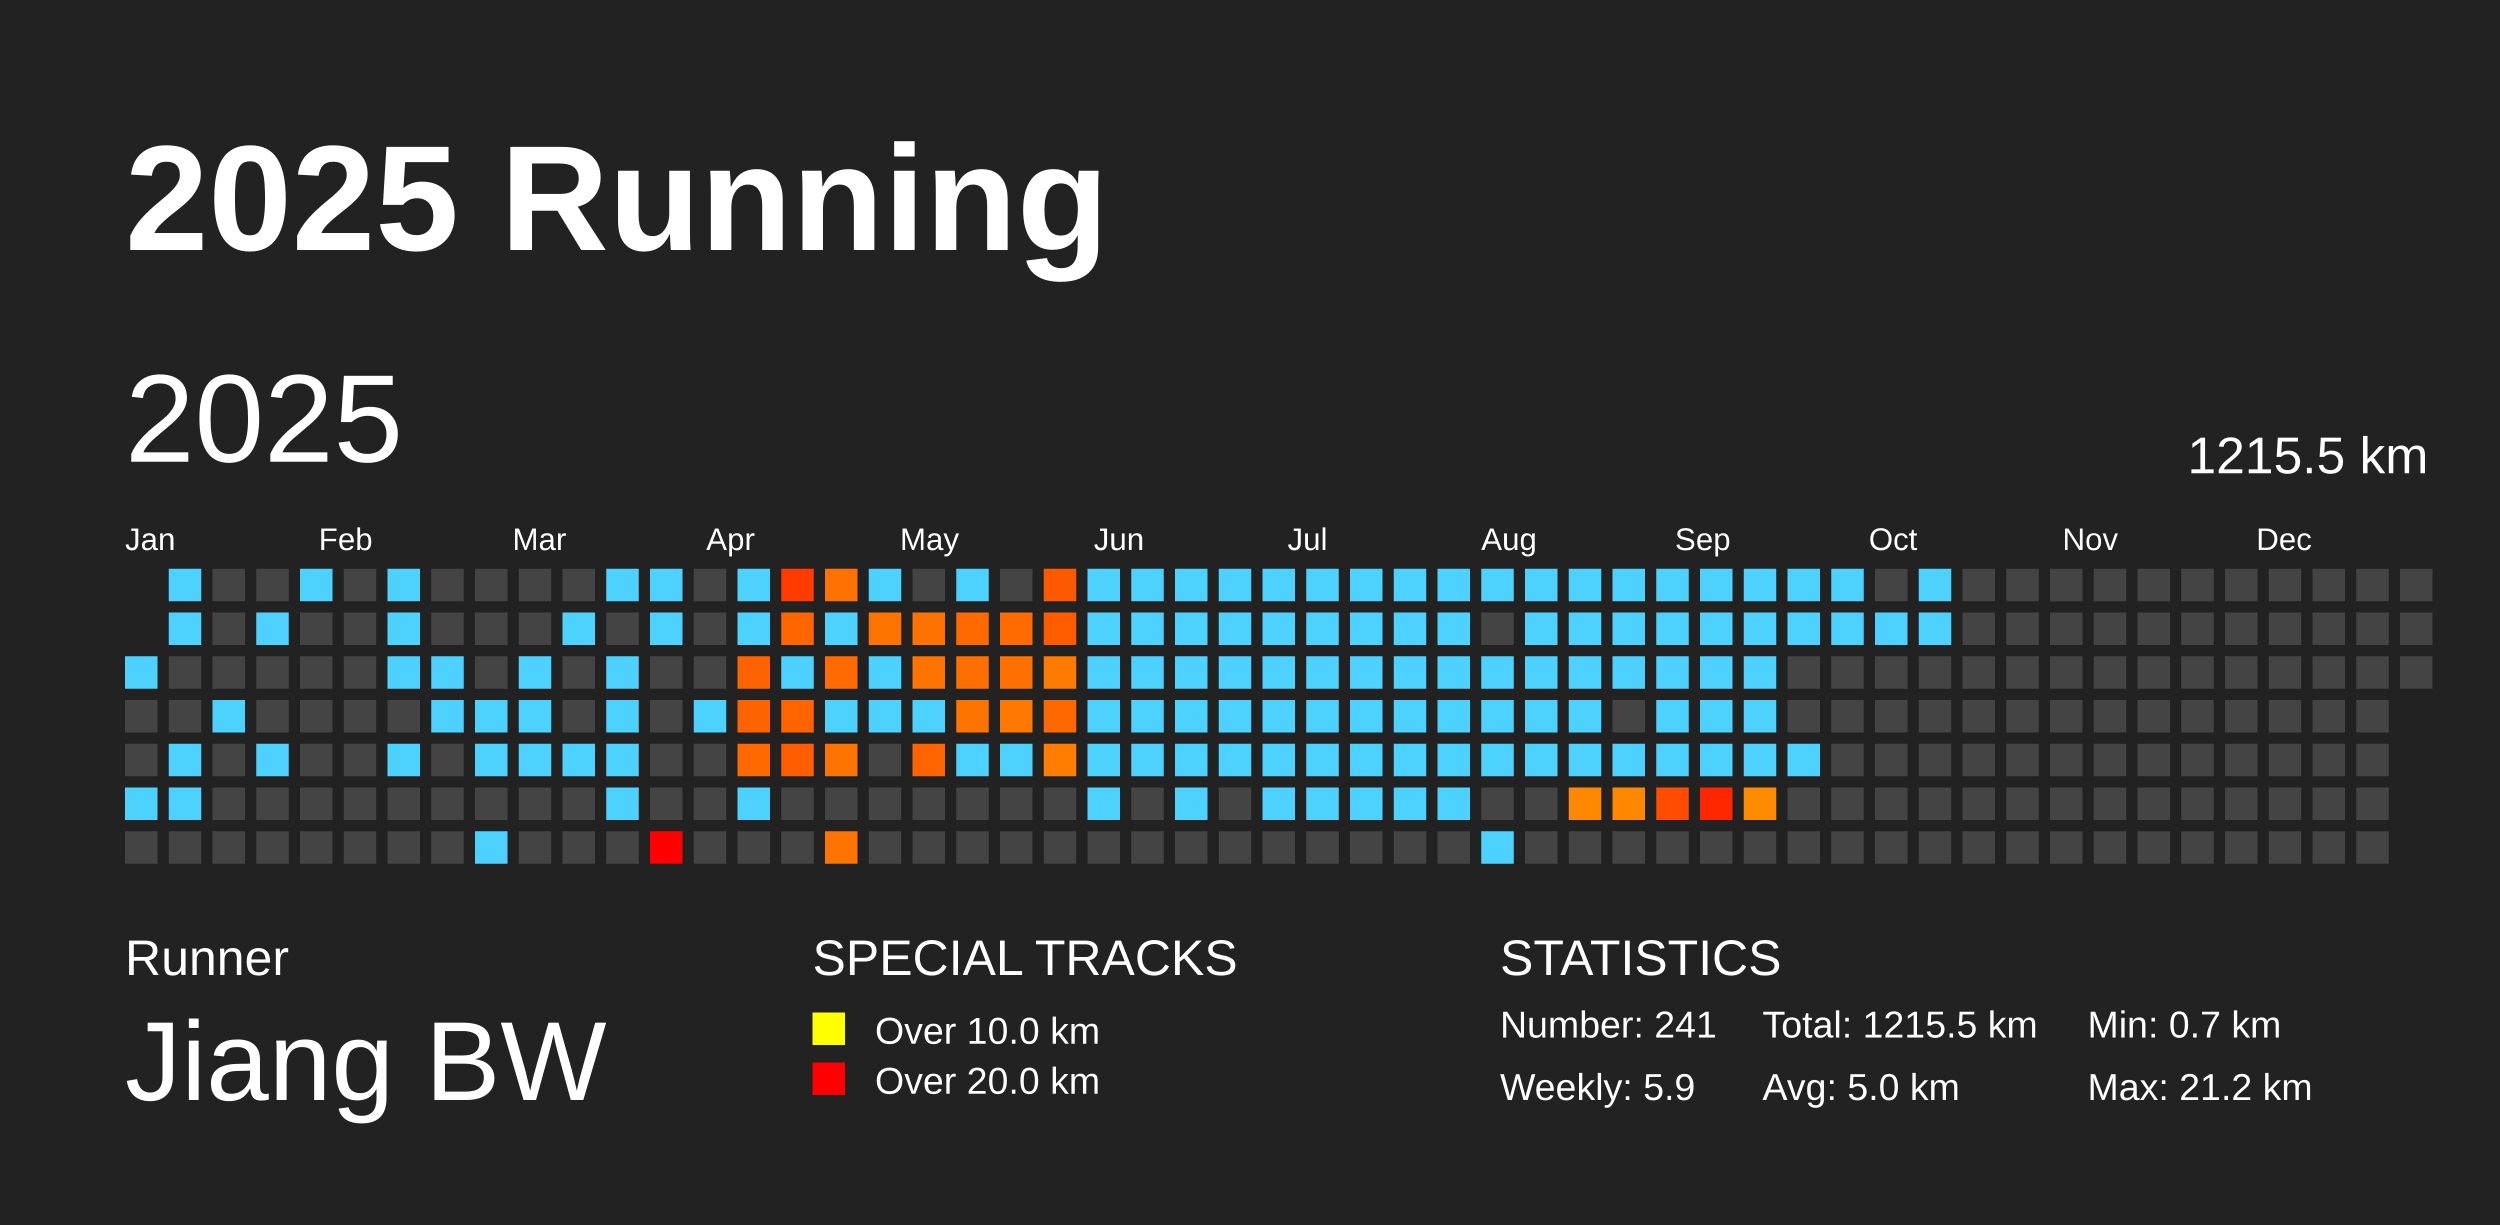
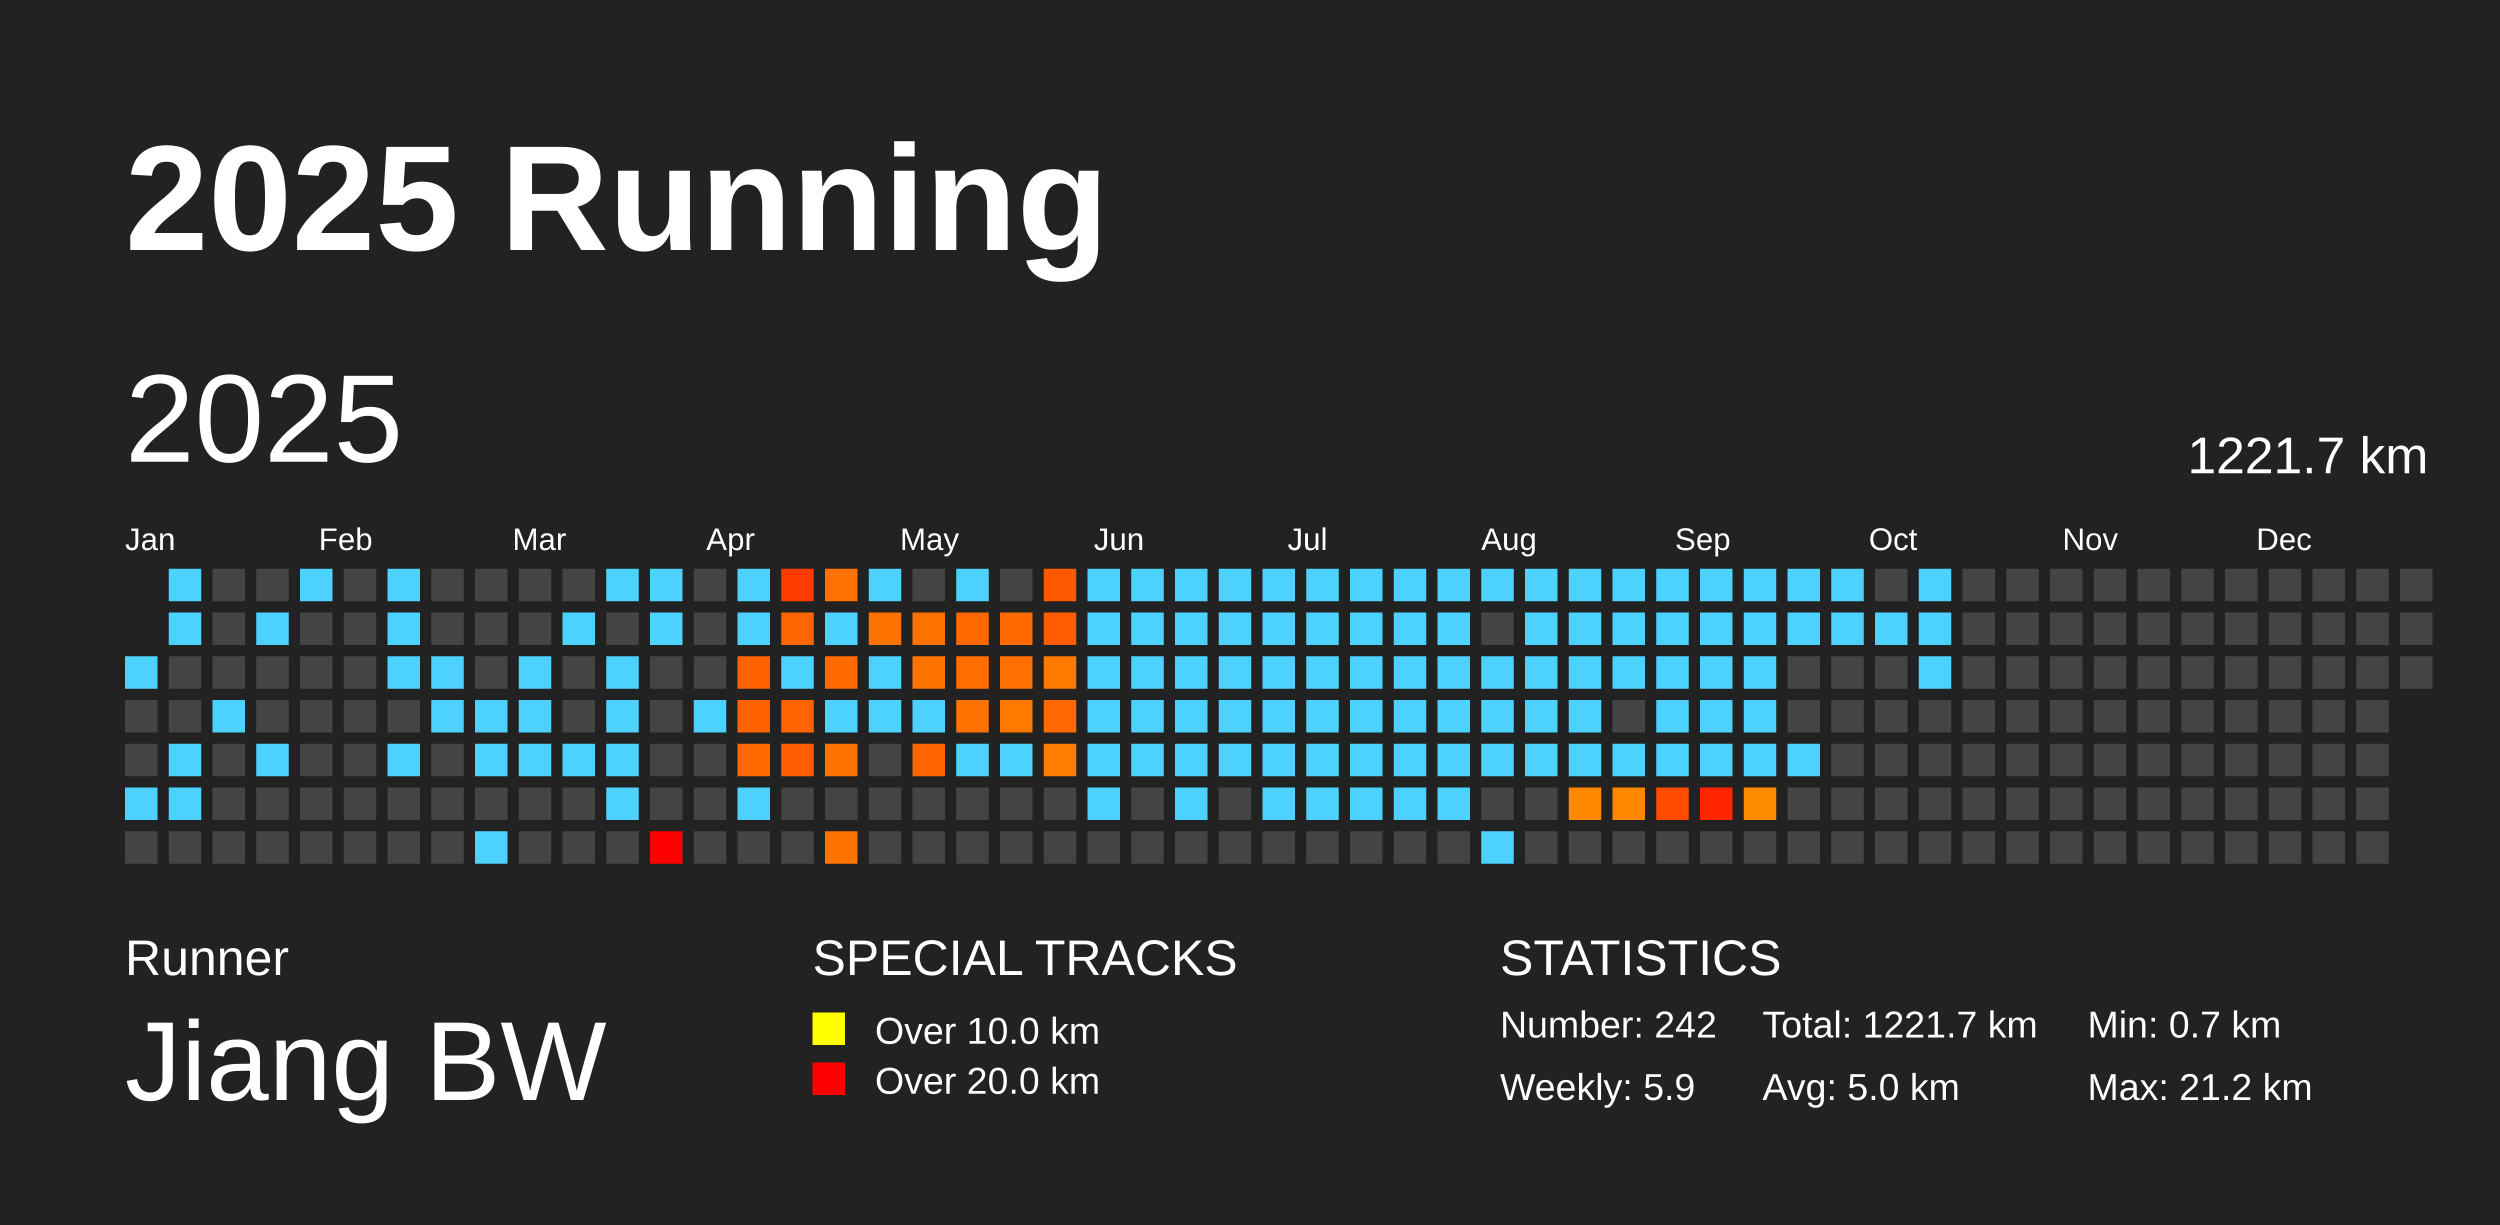
<svg xmlns="http://www.w3.org/2000/svg" baseProfile="full" height="98mm" version="1.1" viewBox="0,0,200,98" width="200mm">
  <defs />
  <rect fill="#222222" height="98" width="200" x="0" y="0" />
  <text fill="#FFFFFF" style="font-size:12px; font-family:Arial; font-weight:bold;" x="10" y="20">2025 Running</text>
  <text fill="#FFFFFF" style="font-size:4px; font-family:Arial" x="10" y="78">Runner</text>
  <text fill="#FFFFFF" style="font-size:9px; font-family:Arial" x="10" y="88">Jiang BW</text>
  <text fill="#FFFFFF" style="font-size:4px; font-family:Arial" x="65" y="78">SPECIAL TRACKS</text>
  <rect fill="yellow" height="2.6" width="2.6" x="65" y="81" />
  <text fill="#FFFFFF" style="font-size:3px; font-family:Arial" x="70" y="83.5">Over 10.0 km</text>
  <rect fill="red" height="2.6" width="2.6" x="65" y="85" />
  <text fill="#FFFFFF" style="font-size:3px; font-family:Arial" x="70" y="87.5">Over 20.0 km</text>
  <text fill="#FFFFFF" style="font-size:4px; font-family:Arial" x="120" y="78">STATISTICS</text>
-   <text fill="#FFFFFF" style="font-size:3px; font-family:Arial" x="120" y="83">Number: 241</text>
+   <text fill="#FFFFFF" style="font-size:3px; font-family:Arial" x="120" y="83">Number: 242</text>
  <text fill="#FFFFFF" style="font-size:3px; font-family:Arial" x="120" y="88">Weekly: 5.9</text>
-   <text fill="#FFFFFF" style="font-size:3px; font-family:Arial" x="141" y="83">Total: 1215.5 km</text>
+   <text fill="#FFFFFF" style="font-size:3px; font-family:Arial" x="141" y="83">Total: 1221.7 km</text>
  <text fill="#FFFFFF" style="font-size:3px; font-family:Arial" x="141" y="88">Avg: 5.0 km</text>
  <text fill="#FFFFFF" style="font-size:3px; font-family:Arial" x="167" y="83">Min: 0.7 km</text>
  <text fill="#FFFFFF" style="font-size:3px; font-family:Arial" x="167" y="88">Max: 21.2 km</text>
  <text dominant-baseline="hanging" fill="#FFFFFF" style="font-size:10.0px; font-family:Arial;" x="10" y="30">2025</text>
-   <text dominant-baseline="hanging" fill="#FFFFFF" style="font-size:4.125px; font-family:Arial;" x="175" y="35">1215.5 km</text>
+   <text dominant-baseline="hanging" fill="#FFFFFF" style="font-size:4.125px; font-family:Arial;" x="175" y="35">1221.7 km</text>
  <text fill="#FFFFFF" style="font-size:2.5px; font-family:Arial" x="10.0" y="44">Jan</text>
  <text fill="#FFFFFF" style="font-size:2.5px; font-family:Arial" x="25.5" y="44">Feb</text>
  <text fill="#FFFFFF" style="font-size:2.5px; font-family:Arial" x="41.0" y="44">Mar</text>
  <text fill="#FFFFFF" style="font-size:2.5px; font-family:Arial" x="56.5" y="44">Apr</text>
  <text fill="#FFFFFF" style="font-size:2.5px; font-family:Arial" x="72.0" y="44">May</text>
  <text fill="#FFFFFF" style="font-size:2.5px; font-family:Arial" x="87.5" y="44">Jun</text>
  <text fill="#FFFFFF" style="font-size:2.5px; font-family:Arial" x="103.0" y="44">Jul</text>
  <text fill="#FFFFFF" style="font-size:2.5px; font-family:Arial" x="118.5" y="44">Aug</text>
  <text fill="#FFFFFF" style="font-size:2.5px; font-family:Arial" x="134.0" y="44">Sep</text>
  <text fill="#FFFFFF" style="font-size:2.5px; font-family:Arial" x="149.5" y="44">Oct</text>
  <text fill="#FFFFFF" style="font-size:2.5px; font-family:Arial" x="165.0" y="44">Nov</text>
  <text fill="#FFFFFF" style="font-size:2.5px; font-family:Arial" x="180.5" y="44">Dec</text>
  <rect fill="#4dd2ff" height="2.6" width="2.6" x="10.0" y="52.5" />
  <rect fill="#444444" height="2.6" width="2.6" x="10.0" y="56.0" />
  <rect fill="#444444" height="2.6" width="2.6" x="10.0" y="59.5" />
  <rect fill="#4dd2ff" height="2.6" width="2.6" x="10.0" y="63.0" />
  <rect fill="#444444" height="2.6" width="2.6" x="10.0" y="66.5" />
  <rect fill="#4dd2ff" height="2.6" width="2.6" x="13.5" y="45.5" />
  <rect fill="#4dd2ff" height="2.6" width="2.6" x="13.5" y="49.0" />
  <rect fill="#444444" height="2.6" width="2.6" x="13.5" y="52.5" />
  <rect fill="#444444" height="2.6" width="2.6" x="13.5" y="56.0" />
  <rect fill="#4dd2ff" height="2.6" width="2.6" x="13.5" y="59.5" />
  <rect fill="#4dd2ff" height="2.6" width="2.6" x="13.5" y="63.0" />
  <rect fill="#444444" height="2.6" width="2.6" x="13.5" y="66.5" />
  <rect fill="#444444" height="2.6" width="2.6" x="17.0" y="45.5" />
  <rect fill="#444444" height="2.6" width="2.6" x="17.0" y="49.0" />
  <rect fill="#444444" height="2.6" width="2.6" x="17.0" y="52.5" />
  <rect fill="#4dd2ff" height="2.6" width="2.6" x="17.0" y="56.0" />
  <rect fill="#444444" height="2.6" width="2.6" x="17.0" y="59.5" />
  <rect fill="#444444" height="2.6" width="2.6" x="17.0" y="63.0" />
  <rect fill="#444444" height="2.6" width="2.6" x="17.0" y="66.5" />
  <rect fill="#444444" height="2.6" width="2.6" x="20.5" y="45.5" />
  <rect fill="#4dd2ff" height="2.6" width="2.6" x="20.5" y="49.0" />
  <rect fill="#444444" height="2.6" width="2.6" x="20.5" y="52.5" />
  <rect fill="#444444" height="2.6" width="2.6" x="20.5" y="56.0" />
  <rect fill="#4dd2ff" height="2.6" width="2.6" x="20.5" y="59.5" />
  <rect fill="#444444" height="2.6" width="2.6" x="20.5" y="63.0" />
  <rect fill="#444444" height="2.6" width="2.6" x="20.5" y="66.5" />
  <rect fill="#4dd2ff" height="2.6" width="2.6" x="24.0" y="45.5" />
  <rect fill="#444444" height="2.6" width="2.6" x="24.0" y="49.0" />
  <rect fill="#444444" height="2.6" width="2.6" x="24.0" y="52.5" />
  <rect fill="#444444" height="2.6" width="2.6" x="24.0" y="56.0" />
  <rect fill="#444444" height="2.6" width="2.6" x="24.0" y="59.5" />
  <rect fill="#444444" height="2.6" width="2.6" x="24.0" y="63.0" />
  <rect fill="#444444" height="2.6" width="2.6" x="24.0" y="66.5" />
  <rect fill="#444444" height="2.6" width="2.6" x="27.5" y="45.5" />
  <rect fill="#444444" height="2.6" width="2.6" x="27.5" y="49.0" />
  <rect fill="#444444" height="2.6" width="2.6" x="27.5" y="52.5" />
  <rect fill="#444444" height="2.6" width="2.6" x="27.5" y="56.0" />
  <rect fill="#444444" height="2.6" width="2.6" x="27.5" y="59.5" />
  <rect fill="#444444" height="2.6" width="2.6" x="27.5" y="63.0" />
  <rect fill="#444444" height="2.6" width="2.6" x="27.5" y="66.5" />
  <rect fill="#4dd2ff" height="2.6" width="2.6" x="31.0" y="45.5" />
  <rect fill="#4dd2ff" height="2.6" width="2.6" x="31.0" y="49.0" />
  <rect fill="#4dd2ff" height="2.6" width="2.6" x="31.0" y="52.5" />
  <rect fill="#444444" height="2.6" width="2.6" x="31.0" y="56.0" />
  <rect fill="#4dd2ff" height="2.6" width="2.6" x="31.0" y="59.5" />
  <rect fill="#444444" height="2.6" width="2.6" x="31.0" y="63.0" />
  <rect fill="#444444" height="2.6" width="2.6" x="31.0" y="66.5" />
  <rect fill="#444444" height="2.6" width="2.6" x="34.5" y="45.5" />
  <rect fill="#444444" height="2.6" width="2.6" x="34.5" y="49.0" />
  <rect fill="#4dd2ff" height="2.6" width="2.6" x="34.5" y="52.5" />
  <rect fill="#4dd2ff" height="2.6" width="2.6" x="34.5" y="56.0" />
  <rect fill="#444444" height="2.6" width="2.6" x="34.5" y="59.5" />
  <rect fill="#444444" height="2.6" width="2.6" x="34.5" y="63.0" />
  <rect fill="#444444" height="2.6" width="2.6" x="34.5" y="66.5" />
  <rect fill="#444444" height="2.6" width="2.6" x="38.0" y="45.5" />
  <rect fill="#444444" height="2.6" width="2.6" x="38.0" y="49.0" />
  <rect fill="#444444" height="2.6" width="2.6" x="38.0" y="52.5" />
  <rect fill="#4dd2ff" height="2.6" width="2.6" x="38.0" y="56.0" />
  <rect fill="#4dd2ff" height="2.6" width="2.6" x="38.0" y="59.5" />
  <rect fill="#444444" height="2.6" width="2.6" x="38.0" y="63.0" />
  <rect fill="#4dd2ff" height="2.6" width="2.6" x="38.0" y="66.5" />
  <rect fill="#444444" height="2.6" width="2.6" x="41.5" y="45.5" />
  <rect fill="#444444" height="2.6" width="2.6" x="41.5" y="49.0" />
  <rect fill="#4dd2ff" height="2.6" width="2.6" x="41.5" y="52.5" />
  <rect fill="#4dd2ff" height="2.6" width="2.6" x="41.5" y="56.0" />
  <rect fill="#4dd2ff" height="2.6" width="2.6" x="41.5" y="59.5" />
  <rect fill="#444444" height="2.6" width="2.6" x="41.5" y="63.0" />
  <rect fill="#444444" height="2.6" width="2.6" x="41.5" y="66.5" />
  <rect fill="#444444" height="2.6" width="2.6" x="45.0" y="45.5" />
  <rect fill="#4dd2ff" height="2.6" width="2.6" x="45.0" y="49.0" />
  <rect fill="#444444" height="2.6" width="2.6" x="45.0" y="52.5" />
  <rect fill="#444444" height="2.6" width="2.6" x="45.0" y="56.0" />
  <rect fill="#4dd2ff" height="2.6" width="2.6" x="45.0" y="59.5" />
  <rect fill="#444444" height="2.6" width="2.6" x="45.0" y="63.0" />
  <rect fill="#444444" height="2.6" width="2.6" x="45.0" y="66.5" />
  <rect fill="#4dd2ff" height="2.6" width="2.6" x="48.5" y="45.5" />
  <rect fill="#444444" height="2.6" width="2.6" x="48.5" y="49.0" />
  <rect fill="#4dd2ff" height="2.6" width="2.6" x="48.5" y="52.5" />
  <rect fill="#4dd2ff" height="2.6" width="2.6" x="48.5" y="56.0" />
  <rect fill="#4dd2ff" height="2.6" width="2.6" x="48.5" y="59.5" />
  <rect fill="#4dd2ff" height="2.6" width="2.6" x="48.5" y="63.0" />
  <rect fill="#444444" height="2.6" width="2.6" x="48.5" y="66.5" />
  <rect fill="#4dd2ff" height="2.6" width="2.6" x="52.0" y="45.5" />
  <rect fill="#4dd2ff" height="2.6" width="2.6" x="52.0" y="49.0" />
  <rect fill="#444444" height="2.6" width="2.6" x="52.0" y="52.5" />
  <rect fill="#444444" height="2.6" width="2.6" x="52.0" y="56.0" />
  <rect fill="#444444" height="2.6" width="2.6" x="52.0" y="59.5" />
  <rect fill="#444444" height="2.6" width="2.6" x="52.0" y="63.0" />
  <rect fill="red" height="2.6" width="2.6" x="52.0" y="66.5" />
  <rect fill="#444444" height="2.6" width="2.6" x="55.5" y="45.5" />
  <rect fill="#444444" height="2.6" width="2.6" x="55.5" y="49.0" />
  <rect fill="#444444" height="2.6" width="2.6" x="55.5" y="52.5" />
  <rect fill="#4dd2ff" height="2.6" width="2.6" x="55.5" y="56.0" />
  <rect fill="#444444" height="2.6" width="2.6" x="55.5" y="59.5" />
  <rect fill="#444444" height="2.6" width="2.6" x="55.5" y="63.0" />
  <rect fill="#444444" height="2.6" width="2.6" x="55.5" y="66.5" />
  <rect fill="#4dd2ff" height="2.6" width="2.6" x="59.0" y="45.5" />
  <rect fill="#4dd2ff" height="2.6" width="2.6" x="59.0" y="49.0" />
  <rect fill="#ff6200" height="2.6" width="2.6" x="59.0" y="52.5" />
  <rect fill="#ff6300" height="2.6" width="2.6" x="59.0" y="56.0" />
  <rect fill="#ff6900" height="2.6" width="2.6" x="59.0" y="59.5" />
  <rect fill="#4dd2ff" height="2.6" width="2.6" x="59.0" y="63.0" />
  <rect fill="#444444" height="2.6" width="2.6" x="59.0" y="66.5" />
  <rect fill="#ff3b00" height="2.6" width="2.6" x="62.5" y="45.5" />
  <rect fill="#ff6600" height="2.6" width="2.6" x="62.5" y="49.0" />
  <rect fill="#4dd2ff" height="2.6" width="2.6" x="62.5" y="52.5" />
  <rect fill="#ff6400" height="2.6" width="2.6" x="62.5" y="56.0" />
  <rect fill="#ff5d00" height="2.6" width="2.6" x="62.5" y="59.5" />
  <rect fill="#444444" height="2.6" width="2.6" x="62.5" y="63.0" />
  <rect fill="#444444" height="2.6" width="2.6" x="62.5" y="66.5" />
  <rect fill="#ff7100" height="2.6" width="2.6" x="66.0" y="45.5" />
  <rect fill="#4dd2ff" height="2.6" width="2.6" x="66.0" y="49.0" />
  <rect fill="#ff6b00" height="2.6" width="2.6" x="66.0" y="52.5" />
  <rect fill="#4dd2ff" height="2.6" width="2.6" x="66.0" y="56.0" />
  <rect fill="#ff7400" height="2.6" width="2.6" x="66.0" y="59.5" />
  <rect fill="#444444" height="2.6" width="2.6" x="66.0" y="63.0" />
  <rect fill="#ff7300" height="2.6" width="2.6" x="66.0" y="66.5" />
  <rect fill="#4dd2ff" height="2.6" width="2.6" x="69.5" y="45.5" />
  <rect fill="#ff7400" height="2.6" width="2.6" x="69.5" y="49.0" />
  <rect fill="#4dd2ff" height="2.6" width="2.6" x="69.5" y="52.5" />
  <rect fill="#4dd2ff" height="2.6" width="2.6" x="69.5" y="56.0" />
  <rect fill="#444444" height="2.6" width="2.6" x="69.5" y="59.5" />
  <rect fill="#444444" height="2.6" width="2.6" x="69.5" y="63.0" />
  <rect fill="#444444" height="2.6" width="2.6" x="69.5" y="66.5" />
  <rect fill="#444444" height="2.6" width="2.6" x="73.0" y="45.5" />
  <rect fill="#ff7200" height="2.6" width="2.6" x="73.0" y="49.0" />
  <rect fill="#ff7300" height="2.6" width="2.6" x="73.0" y="52.5" />
  <rect fill="#4dd2ff" height="2.6" width="2.6" x="73.0" y="56.0" />
  <rect fill="#ff6400" height="2.6" width="2.6" x="73.0" y="59.5" />
  <rect fill="#444444" height="2.6" width="2.6" x="73.0" y="63.0" />
  <rect fill="#444444" height="2.6" width="2.6" x="73.0" y="66.5" />
  <rect fill="#4dd2ff" height="2.6" width="2.6" x="76.5" y="45.5" />
  <rect fill="#ff6900" height="2.6" width="2.6" x="76.5" y="49.0" />
  <rect fill="#ff6f00" height="2.6" width="2.6" x="76.5" y="52.5" />
  <rect fill="#ff7300" height="2.6" width="2.6" x="76.5" y="56.0" />
  <rect fill="#4dd2ff" height="2.6" width="2.6" x="76.5" y="59.5" />
  <rect fill="#444444" height="2.6" width="2.6" x="76.5" y="63.0" />
  <rect fill="#444444" height="2.6" width="2.6" x="76.5" y="66.5" />
  <rect fill="#444444" height="2.6" width="2.6" x="80.0" y="45.5" />
  <rect fill="#ff6b00" height="2.6" width="2.6" x="80.0" y="49.0" />
  <rect fill="#ff7000" height="2.6" width="2.6" x="80.0" y="52.5" />
  <rect fill="#ff7800" height="2.6" width="2.6" x="80.0" y="56.0" />
  <rect fill="#4dd2ff" height="2.6" width="2.6" x="80.0" y="59.5" />
  <rect fill="#444444" height="2.6" width="2.6" x="80.0" y="63.0" />
  <rect fill="#444444" height="2.6" width="2.6" x="80.0" y="66.5" />
  <rect fill="#ff5900" height="2.6" width="2.6" x="83.5" y="45.5" />
  <rect fill="#ff5c00" height="2.6" width="2.6" x="83.5" y="49.0" />
  <rect fill="#ff7a00" height="2.6" width="2.6" x="83.5" y="52.5" />
  <rect fill="#ff6800" height="2.6" width="2.6" x="83.5" y="56.0" />
  <rect fill="#ff7d00" height="2.6" width="2.6" x="83.5" y="59.5" />
  <rect fill="#444444" height="2.6" width="2.6" x="83.5" y="63.0" />
  <rect fill="#444444" height="2.6" width="2.6" x="83.5" y="66.5" />
  <rect fill="#4dd2ff" height="2.6" width="2.6" x="87.0" y="45.5" />
  <rect fill="#4dd2ff" height="2.6" width="2.6" x="87.0" y="49.0" />
  <rect fill="#4dd2ff" height="2.6" width="2.6" x="87.0" y="52.5" />
  <rect fill="#4dd2ff" height="2.6" width="2.6" x="87.0" y="56.0" />
  <rect fill="#4dd2ff" height="2.6" width="2.6" x="87.0" y="59.5" />
  <rect fill="#4dd2ff" height="2.6" width="2.6" x="87.0" y="63.0" />
  <rect fill="#444444" height="2.6" width="2.6" x="87.0" y="66.5" />
  <rect fill="#4dd2ff" height="2.6" width="2.6" x="90.5" y="45.5" />
  <rect fill="#4dd2ff" height="2.6" width="2.6" x="90.5" y="49.0" />
  <rect fill="#4dd2ff" height="2.6" width="2.6" x="90.5" y="52.5" />
  <rect fill="#4dd2ff" height="2.6" width="2.6" x="90.5" y="56.0" />
  <rect fill="#4dd2ff" height="2.6" width="2.6" x="90.5" y="59.5" />
  <rect fill="#444444" height="2.6" width="2.6" x="90.5" y="63.0" />
  <rect fill="#444444" height="2.6" width="2.6" x="90.5" y="66.5" />
  <rect fill="#4dd2ff" height="2.6" width="2.6" x="94.0" y="45.5" />
  <rect fill="#4dd2ff" height="2.6" width="2.6" x="94.0" y="49.0" />
  <rect fill="#4dd2ff" height="2.6" width="2.6" x="94.0" y="52.5" />
  <rect fill="#4dd2ff" height="2.6" width="2.6" x="94.0" y="56.0" />
  <rect fill="#4dd2ff" height="2.6" width="2.6" x="94.0" y="59.5" />
  <rect fill="#4dd2ff" height="2.6" width="2.6" x="94.0" y="63.0" />
  <rect fill="#444444" height="2.6" width="2.6" x="94.0" y="66.5" />
  <rect fill="#4dd2ff" height="2.6" width="2.6" x="97.5" y="45.5" />
  <rect fill="#4dd2ff" height="2.6" width="2.6" x="97.5" y="49.0" />
  <rect fill="#4dd2ff" height="2.6" width="2.6" x="97.5" y="52.5" />
  <rect fill="#4dd2ff" height="2.6" width="2.6" x="97.5" y="56.0" />
  <rect fill="#4dd2ff" height="2.6" width="2.6" x="97.5" y="59.5" />
  <rect fill="#444444" height="2.6" width="2.6" x="97.5" y="63.0" />
  <rect fill="#444444" height="2.6" width="2.6" x="97.5" y="66.5" />
  <rect fill="#4dd2ff" height="2.6" width="2.6" x="101.0" y="45.5" />
  <rect fill="#4dd2ff" height="2.6" width="2.6" x="101.0" y="49.0" />
  <rect fill="#4dd2ff" height="2.6" width="2.6" x="101.0" y="52.5" />
  <rect fill="#4dd2ff" height="2.6" width="2.6" x="101.0" y="56.0" />
  <rect fill="#4dd2ff" height="2.6" width="2.6" x="101.0" y="59.5" />
  <rect fill="#4dd2ff" height="2.6" width="2.6" x="101.0" y="63.0" />
  <rect fill="#444444" height="2.6" width="2.6" x="101.0" y="66.5" />
  <rect fill="#4dd2ff" height="2.6" width="2.6" x="104.5" y="45.5" />
  <rect fill="#4dd2ff" height="2.6" width="2.6" x="104.5" y="49.0" />
  <rect fill="#4dd2ff" height="2.6" width="2.6" x="104.5" y="52.5" />
  <rect fill="#4dd2ff" height="2.6" width="2.6" x="104.5" y="56.0" />
  <rect fill="#4dd2ff" height="2.6" width="2.6" x="104.5" y="59.5" />
  <rect fill="#4dd2ff" height="2.6" width="2.6" x="104.5" y="63.0" />
  <rect fill="#444444" height="2.6" width="2.6" x="104.5" y="66.5" />
  <rect fill="#4dd2ff" height="2.6" width="2.6" x="108.0" y="45.5" />
  <rect fill="#4dd2ff" height="2.6" width="2.6" x="108.0" y="49.0" />
  <rect fill="#4dd2ff" height="2.6" width="2.6" x="108.0" y="52.5" />
  <rect fill="#4dd2ff" height="2.6" width="2.6" x="108.0" y="56.0" />
  <rect fill="#4dd2ff" height="2.6" width="2.6" x="108.0" y="59.5" />
  <rect fill="#4dd2ff" height="2.6" width="2.6" x="108.0" y="63.0" />
  <rect fill="#444444" height="2.6" width="2.6" x="108.0" y="66.5" />
  <rect fill="#4dd2ff" height="2.6" width="2.6" x="111.5" y="45.5" />
  <rect fill="#4dd2ff" height="2.6" width="2.6" x="111.5" y="49.0" />
  <rect fill="#4dd2ff" height="2.6" width="2.6" x="111.5" y="52.5" />
  <rect fill="#4dd2ff" height="2.6" width="2.6" x="111.5" y="56.0" />
  <rect fill="#4dd2ff" height="2.6" width="2.6" x="111.5" y="59.5" />
  <rect fill="#4dd2ff" height="2.6" width="2.6" x="111.5" y="63.0" />
  <rect fill="#444444" height="2.6" width="2.6" x="111.5" y="66.5" />
  <rect fill="#4dd2ff" height="2.6" width="2.6" x="115.0" y="45.5" />
  <rect fill="#4dd2ff" height="2.6" width="2.6" x="115.0" y="49.0" />
  <rect fill="#4dd2ff" height="2.6" width="2.6" x="115.0" y="52.5" />
  <rect fill="#4dd2ff" height="2.6" width="2.6" x="115.0" y="56.0" />
  <rect fill="#4dd2ff" height="2.6" width="2.6" x="115.0" y="59.5" />
  <rect fill="#4dd2ff" height="2.6" width="2.6" x="115.0" y="63.0" />
  <rect fill="#444444" height="2.6" width="2.6" x="115.0" y="66.5" />
  <rect fill="#4dd2ff" height="2.6" width="2.6" x="118.5" y="45.5" />
  <rect fill="#444444" height="2.6" width="2.6" x="118.5" y="49.0" />
  <rect fill="#4dd2ff" height="2.6" width="2.6" x="118.5" y="52.5" />
  <rect fill="#4dd2ff" height="2.6" width="2.6" x="118.5" y="56.0" />
  <rect fill="#4dd2ff" height="2.6" width="2.6" x="118.5" y="59.5" />
  <rect fill="#444444" height="2.6" width="2.6" x="118.5" y="63.0" />
  <rect fill="#4dd2ff" height="2.6" width="2.6" x="118.5" y="66.5" />
  <rect fill="#4dd2ff" height="2.6" width="2.6" x="122.0" y="45.5" />
  <rect fill="#4dd2ff" height="2.6" width="2.6" x="122.0" y="49.0" />
  <rect fill="#4dd2ff" height="2.6" width="2.6" x="122.0" y="52.5" />
  <rect fill="#4dd2ff" height="2.6" width="2.6" x="122.0" y="56.0" />
  <rect fill="#4dd2ff" height="2.6" width="2.6" x="122.0" y="59.5" />
  <rect fill="#444444" height="2.6" width="2.6" x="122.0" y="63.0" />
  <rect fill="#444444" height="2.6" width="2.6" x="122.0" y="66.5" />
  <rect fill="#4dd2ff" height="2.6" width="2.6" x="125.5" y="45.5" />
  <rect fill="#4dd2ff" height="2.6" width="2.6" x="125.5" y="49.0" />
  <rect fill="#4dd2ff" height="2.6" width="2.6" x="125.5" y="52.5" />
  <rect fill="#4dd2ff" height="2.6" width="2.6" x="125.5" y="56.0" />
  <rect fill="#4dd2ff" height="2.6" width="2.6" x="125.5" y="59.5" />
  <rect fill="#ff8800" height="2.6" width="2.6" x="125.5" y="63.0" />
  <rect fill="#444444" height="2.6" width="2.6" x="125.5" y="66.5" />
  <rect fill="#4dd2ff" height="2.6" width="2.6" x="129.0" y="45.5" />
  <rect fill="#4dd2ff" height="2.6" width="2.6" x="129.0" y="49.0" />
  <rect fill="#4dd2ff" height="2.6" width="2.6" x="129.0" y="52.5" />
  <rect fill="#444444" height="2.6" width="2.6" x="129.0" y="56.0" />
  <rect fill="#4dd2ff" height="2.6" width="2.6" x="129.0" y="59.5" />
  <rect fill="#ff8800" height="2.6" width="2.6" x="129.0" y="63.0" />
  <rect fill="#444444" height="2.6" width="2.6" x="129.0" y="66.5" />
  <rect fill="#4dd2ff" height="2.6" width="2.6" x="132.5" y="45.5" />
  <rect fill="#4dd2ff" height="2.6" width="2.6" x="132.5" y="49.0" />
  <rect fill="#4dd2ff" height="2.6" width="2.6" x="132.5" y="52.5" />
  <rect fill="#4dd2ff" height="2.6" width="2.6" x="132.5" y="56.0" />
  <rect fill="#4dd2ff" height="2.6" width="2.6" x="132.5" y="59.5" />
  <rect fill="#ff4c00" height="2.6" width="2.6" x="132.5" y="63.0" />
  <rect fill="#444444" height="2.6" width="2.6" x="132.5" y="66.5" />
  <rect fill="#4dd2ff" height="2.6" width="2.6" x="136.0" y="45.5" />
  <rect fill="#4dd2ff" height="2.6" width="2.6" x="136.0" y="49.0" />
  <rect fill="#4dd2ff" height="2.6" width="2.6" x="136.0" y="52.5" />
  <rect fill="#4dd2ff" height="2.6" width="2.6" x="136.0" y="56.0" />
  <rect fill="#4dd2ff" height="2.6" width="2.6" x="136.0" y="59.5" />
  <rect fill="#ff2600" height="2.6" width="2.6" x="136.0" y="63.0" />
  <rect fill="#444444" height="2.6" width="2.6" x="136.0" y="66.5" />
  <rect fill="#4dd2ff" height="2.6" width="2.6" x="139.5" y="45.5" />
  <rect fill="#4dd2ff" height="2.6" width="2.6" x="139.5" y="49.0" />
  <rect fill="#4dd2ff" height="2.6" width="2.6" x="139.5" y="52.5" />
  <rect fill="#4dd2ff" height="2.6" width="2.6" x="139.5" y="56.0" />
  <rect fill="#4dd2ff" height="2.6" width="2.6" x="139.5" y="59.5" />
  <rect fill="#ff8c00" height="2.6" width="2.6" x="139.5" y="63.0" />
  <rect fill="#444444" height="2.6" width="2.6" x="139.5" y="66.5" />
  <rect fill="#4dd2ff" height="2.6" width="2.6" x="143.0" y="45.5" />
  <rect fill="#4dd2ff" height="2.6" width="2.6" x="143.0" y="49.0" />
  <rect fill="#444444" height="2.6" width="2.6" x="143.0" y="52.5" />
  <rect fill="#444444" height="2.6" width="2.6" x="143.0" y="56.0" />
  <rect fill="#4dd2ff" height="2.6" width="2.6" x="143.0" y="59.5" />
  <rect fill="#444444" height="2.6" width="2.6" x="143.0" y="63.0" />
  <rect fill="#444444" height="2.6" width="2.6" x="143.0" y="66.5" />
  <rect fill="#4dd2ff" height="2.6" width="2.6" x="146.5" y="45.5" />
  <rect fill="#4dd2ff" height="2.6" width="2.6" x="146.5" y="49.0" />
  <rect fill="#444444" height="2.6" width="2.6" x="146.5" y="52.5" />
  <rect fill="#444444" height="2.6" width="2.6" x="146.5" y="56.0" />
  <rect fill="#444444" height="2.6" width="2.6" x="146.5" y="59.5" />
  <rect fill="#444444" height="2.6" width="2.6" x="146.5" y="63.0" />
  <rect fill="#444444" height="2.6" width="2.6" x="146.5" y="66.5" />
  <rect fill="#444444" height="2.6" width="2.6" x="150.0" y="45.5" />
  <rect fill="#4dd2ff" height="2.6" width="2.6" x="150.0" y="49.0" />
  <rect fill="#444444" height="2.6" width="2.6" x="150.0" y="52.5" />
  <rect fill="#444444" height="2.6" width="2.6" x="150.0" y="56.0" />
  <rect fill="#444444" height="2.6" width="2.6" x="150.0" y="59.5" />
  <rect fill="#444444" height="2.6" width="2.6" x="150.0" y="63.0" />
  <rect fill="#444444" height="2.6" width="2.6" x="150.0" y="66.5" />
  <rect fill="#4dd2ff" height="2.6" width="2.6" x="153.5" y="45.5" />
  <rect fill="#4dd2ff" height="2.6" width="2.6" x="153.5" y="49.0" />
-   <rect fill="#444444" height="2.6" width="2.6" x="153.5" y="52.5" />
+   <rect fill="#4dd2ff" height="2.6" width="2.6" x="153.5" y="52.5" />
  <rect fill="#444444" height="2.6" width="2.6" x="153.5" y="56.0" />
  <rect fill="#444444" height="2.6" width="2.6" x="153.5" y="59.5" />
  <rect fill="#444444" height="2.6" width="2.6" x="153.5" y="63.0" />
  <rect fill="#444444" height="2.6" width="2.6" x="153.5" y="66.5" />
  <rect fill="#444444" height="2.6" width="2.6" x="157.0" y="45.5" />
  <rect fill="#444444" height="2.6" width="2.6" x="157.0" y="49.0" />
  <rect fill="#444444" height="2.6" width="2.6" x="157.0" y="52.5" />
  <rect fill="#444444" height="2.6" width="2.6" x="157.0" y="56.0" />
  <rect fill="#444444" height="2.6" width="2.6" x="157.0" y="59.5" />
  <rect fill="#444444" height="2.6" width="2.6" x="157.0" y="63.0" />
  <rect fill="#444444" height="2.6" width="2.6" x="157.0" y="66.5" />
  <rect fill="#444444" height="2.6" width="2.6" x="160.5" y="45.5" />
  <rect fill="#444444" height="2.6" width="2.6" x="160.5" y="49.0" />
  <rect fill="#444444" height="2.6" width="2.6" x="160.5" y="52.5" />
  <rect fill="#444444" height="2.6" width="2.6" x="160.5" y="56.0" />
  <rect fill="#444444" height="2.6" width="2.6" x="160.5" y="59.5" />
  <rect fill="#444444" height="2.6" width="2.6" x="160.5" y="63.0" />
  <rect fill="#444444" height="2.6" width="2.6" x="160.5" y="66.5" />
  <rect fill="#444444" height="2.6" width="2.6" x="164.0" y="45.5" />
  <rect fill="#444444" height="2.6" width="2.6" x="164.0" y="49.0" />
  <rect fill="#444444" height="2.6" width="2.6" x="164.0" y="52.5" />
  <rect fill="#444444" height="2.6" width="2.6" x="164.0" y="56.0" />
  <rect fill="#444444" height="2.6" width="2.6" x="164.0" y="59.5" />
  <rect fill="#444444" height="2.6" width="2.6" x="164.0" y="63.0" />
  <rect fill="#444444" height="2.6" width="2.6" x="164.0" y="66.5" />
  <rect fill="#444444" height="2.6" width="2.6" x="167.5" y="45.5" />
  <rect fill="#444444" height="2.6" width="2.6" x="167.5" y="49.0" />
  <rect fill="#444444" height="2.6" width="2.6" x="167.5" y="52.5" />
  <rect fill="#444444" height="2.6" width="2.6" x="167.5" y="56.0" />
  <rect fill="#444444" height="2.6" width="2.6" x="167.5" y="59.5" />
  <rect fill="#444444" height="2.6" width="2.6" x="167.5" y="63.0" />
  <rect fill="#444444" height="2.6" width="2.6" x="167.5" y="66.5" />
  <rect fill="#444444" height="2.6" width="2.6" x="171.0" y="45.5" />
  <rect fill="#444444" height="2.6" width="2.6" x="171.0" y="49.0" />
  <rect fill="#444444" height="2.6" width="2.6" x="171.0" y="52.5" />
  <rect fill="#444444" height="2.6" width="2.6" x="171.0" y="56.0" />
  <rect fill="#444444" height="2.6" width="2.6" x="171.0" y="59.5" />
  <rect fill="#444444" height="2.6" width="2.6" x="171.0" y="63.0" />
  <rect fill="#444444" height="2.6" width="2.6" x="171.0" y="66.5" />
  <rect fill="#444444" height="2.6" width="2.6" x="174.5" y="45.5" />
  <rect fill="#444444" height="2.6" width="2.6" x="174.5" y="49.0" />
  <rect fill="#444444" height="2.6" width="2.6" x="174.5" y="52.5" />
  <rect fill="#444444" height="2.6" width="2.6" x="174.5" y="56.0" />
  <rect fill="#444444" height="2.6" width="2.6" x="174.5" y="59.5" />
  <rect fill="#444444" height="2.6" width="2.6" x="174.5" y="63.0" />
  <rect fill="#444444" height="2.6" width="2.6" x="174.5" y="66.5" />
  <rect fill="#444444" height="2.6" width="2.6" x="178.0" y="45.5" />
  <rect fill="#444444" height="2.6" width="2.6" x="178.0" y="49.0" />
  <rect fill="#444444" height="2.6" width="2.6" x="178.0" y="52.5" />
  <rect fill="#444444" height="2.6" width="2.6" x="178.0" y="56.0" />
  <rect fill="#444444" height="2.6" width="2.6" x="178.0" y="59.5" />
  <rect fill="#444444" height="2.6" width="2.6" x="178.0" y="63.0" />
  <rect fill="#444444" height="2.6" width="2.6" x="178.0" y="66.5" />
  <rect fill="#444444" height="2.6" width="2.6" x="181.5" y="45.5" />
  <rect fill="#444444" height="2.6" width="2.6" x="181.5" y="49.0" />
  <rect fill="#444444" height="2.6" width="2.6" x="181.5" y="52.5" />
  <rect fill="#444444" height="2.6" width="2.6" x="181.5" y="56.0" />
  <rect fill="#444444" height="2.6" width="2.6" x="181.5" y="59.5" />
  <rect fill="#444444" height="2.6" width="2.6" x="181.5" y="63.0" />
  <rect fill="#444444" height="2.6" width="2.6" x="181.5" y="66.5" />
  <rect fill="#444444" height="2.6" width="2.6" x="185.0" y="45.5" />
  <rect fill="#444444" height="2.6" width="2.6" x="185.0" y="49.0" />
  <rect fill="#444444" height="2.6" width="2.6" x="185.0" y="52.5" />
  <rect fill="#444444" height="2.6" width="2.6" x="185.0" y="56.0" />
  <rect fill="#444444" height="2.6" width="2.6" x="185.0" y="59.5" />
  <rect fill="#444444" height="2.6" width="2.6" x="185.0" y="63.0" />
  <rect fill="#444444" height="2.6" width="2.6" x="185.0" y="66.5" />
  <rect fill="#444444" height="2.6" width="2.6" x="188.5" y="45.5" />
  <rect fill="#444444" height="2.6" width="2.6" x="188.5" y="49.0" />
  <rect fill="#444444" height="2.6" width="2.6" x="188.5" y="52.5" />
  <rect fill="#444444" height="2.6" width="2.6" x="188.5" y="56.0" />
  <rect fill="#444444" height="2.6" width="2.6" x="188.5" y="59.5" />
  <rect fill="#444444" height="2.6" width="2.6" x="188.5" y="63.0" />
  <rect fill="#444444" height="2.6" width="2.6" x="188.5" y="66.5" />
  <rect fill="#444444" height="2.6" width="2.6" x="192.0" y="45.5" />
  <rect fill="#444444" height="2.6" width="2.6" x="192.0" y="49.0" />
  <rect fill="#444444" height="2.6" width="2.6" x="192.0" y="52.5" />
</svg>
